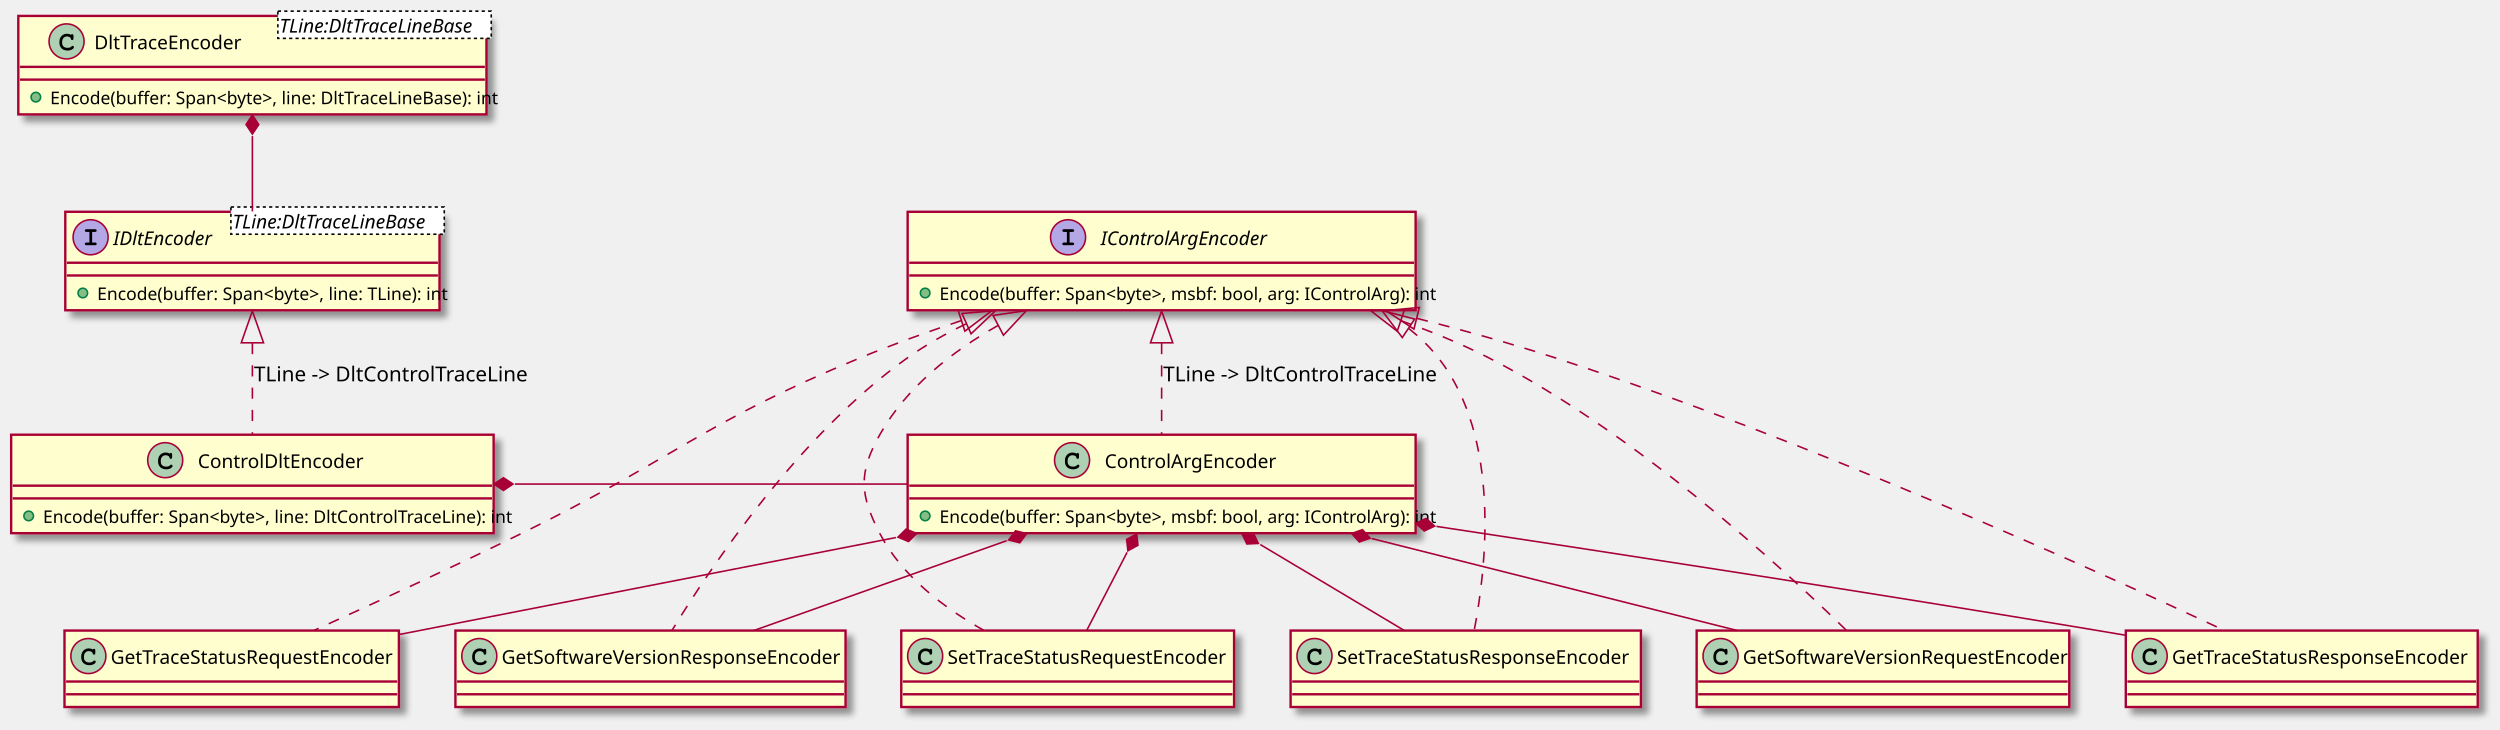
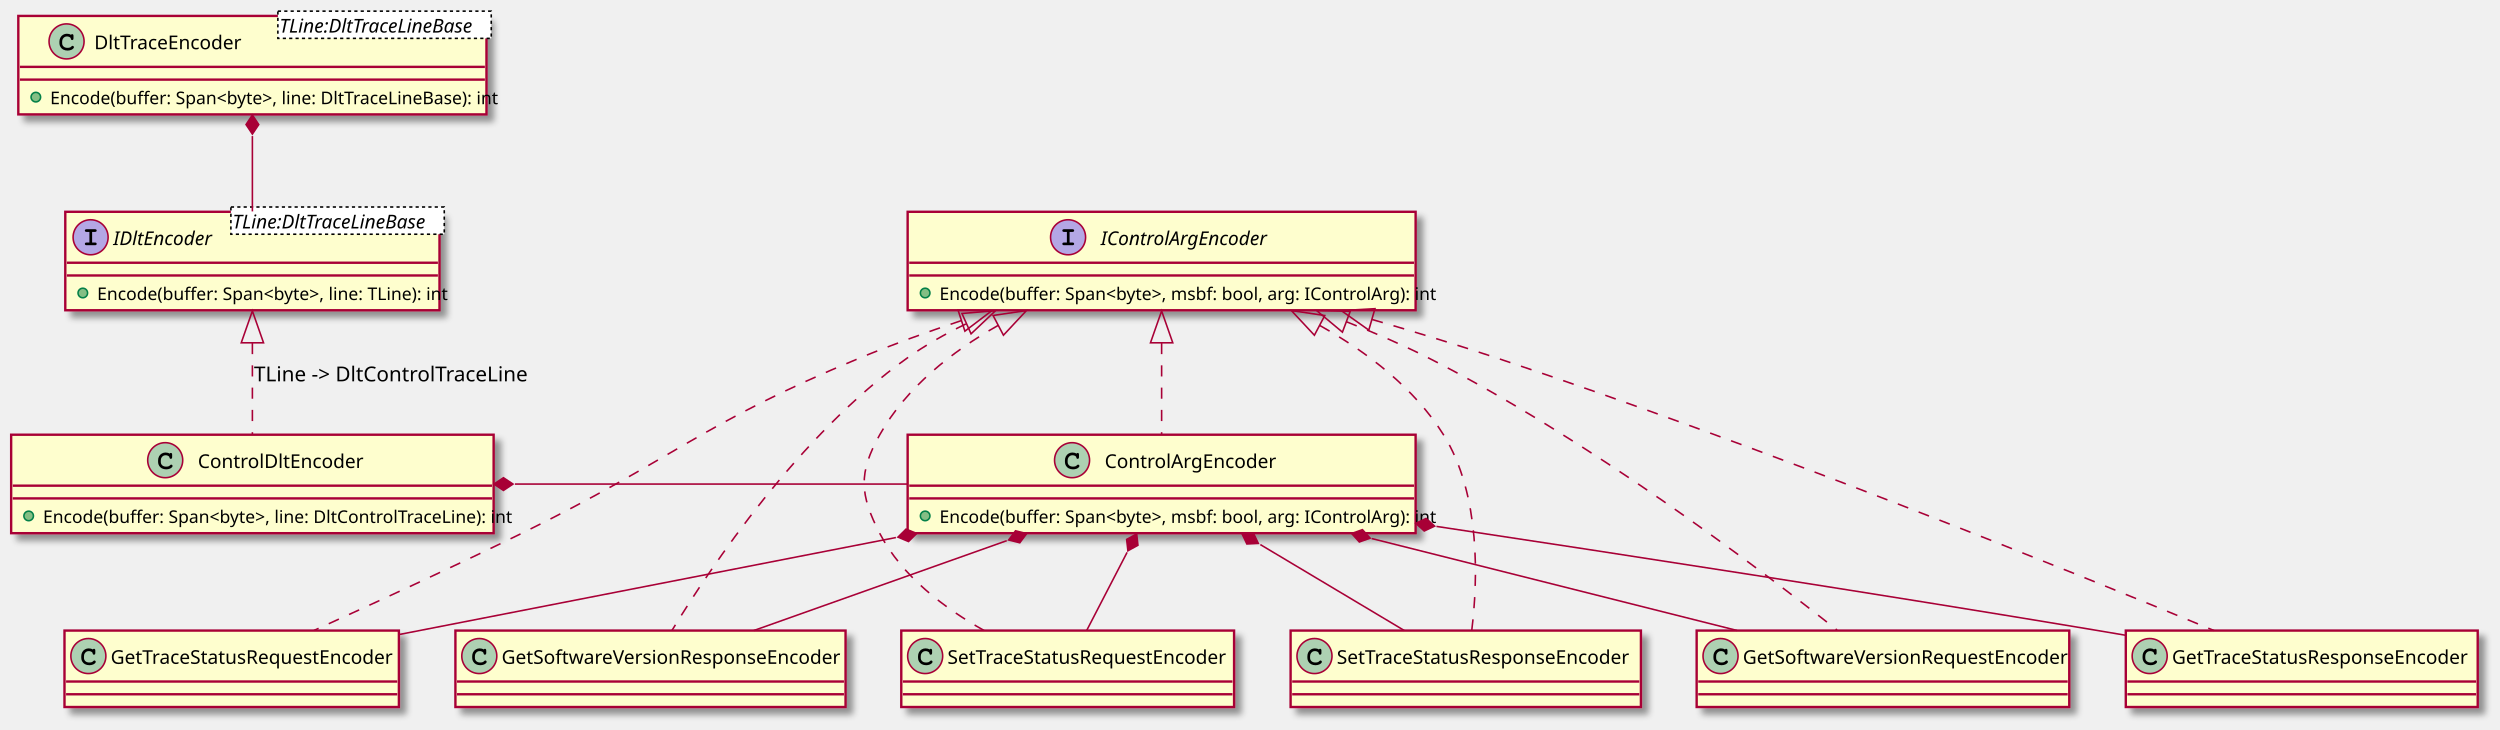
<svg xmlns="http://www.w3.org/2000/svg" contentScriptType="application/ecmascript" contentStyleType="text/css" height="458px" preserveAspectRatio="none" style="width:1570px;height:458px;background:#FFFFFF;" version="1.1" viewBox="0 0 1570 458" width="1570px" zoomAndPan="magnify">
  <defs>
-     <filter height="300%" id="f2riviqe1kg6n" width="300%" x="-1" y="-1">
+     <filter height="300%" id="f19allwo8c4wbu" width="300%" x="-1" y="-1">
      <feGaussianBlur result="blurOut" stdDeviation="2.0" />
      <feColorMatrix in="blurOut" result="blurOut2" type="matrix" values="0 0 0 0 0 0 0 0 0 0 0 0 0 0 0 0 0 0 .4 0" />
      <feOffset dx="4.0" dy="4.0" in="blurOut2" result="blurOut3" />
      <feBlend in="SourceGraphic" in2="blurOut3" mode="normal" />
    </filter>
  </defs>
  <g>
-     <rect codeLine="2" fill="#FEFECE" filter="url(#f2riviqe1kg6n)" height="61.836" id="DltTraceEncoder" style="stroke:#A80036;stroke-width:1.5;" width="294" x="11.5" y="10" />
+     <rect codeLine="2" fill="#FEFECE" filter="url(#f19allwo8c4wbu)" height="61.836" id="DltTraceEncoder" style="stroke:#A80036;stroke-width:1.5;" width="294" x="11.5" y="10" />
    <ellipse cx="41.8" cy="26" fill="#ADD1B2" rx="11" ry="11" style="stroke:#A80036;stroke-width:1.0;" />
    <path d="M44.566,21.875 Q44.722,21.656 44.909,21.547 Q45.097,21.438 45.316,21.438 Q45.691,21.438 45.925,21.695 Q46.159,21.953 46.159,22.562 L46.159,24.016 Q46.159,24.625 45.925,24.891 Q45.691,25.156 45.316,25.156 Q44.972,25.156 44.769,24.953 Q44.566,24.766 44.456,24.25 Q44.409,23.891 44.222,23.703 Q43.894,23.328 43.284,23.109 Q42.675,22.891 42.05,22.891 Q41.284,22.891 40.652,23.219 Q40.019,23.547 39.527,24.297 Q39.034,25.047 39.034,26.078 L39.034,27.172 Q39.034,28.406 39.925,29.227 Q40.816,30.047 42.409,30.047 Q43.347,30.047 44.003,29.797 Q44.394,29.641 44.816,29.203 Q45.081,28.938 45.23,28.859 Q45.378,28.781 45.581,28.781 Q45.909,28.781 46.167,29.039 Q46.425,29.297 46.425,29.641 Q46.425,29.984 46.081,30.391 Q45.581,30.969 44.784,31.297 Q43.706,31.75 42.409,31.75 Q40.894,31.75 39.691,31.125 Q38.706,30.625 38.019,29.555 Q37.331,28.484 37.331,27.203 L37.331,26.047 Q37.331,24.719 37.948,23.57 Q38.566,22.422 39.659,21.805 Q40.753,21.188 41.987,21.188 Q42.722,21.188 43.37,21.352 Q44.019,21.516 44.566,21.875 Z " fill="#000000" />
    <text fill="#000000" font-family="sans-serif" font-size="12" lengthAdjust="spacing" textLength="92" x="59.2" y="30.91">DltTraceEncoder</text>
    <rect fill="#FFFFFF" height="17.094" style="stroke:#000000;stroke-width:1.0;stroke-dasharray:2.0,2.0;" width="134" x="174.5" y="7" />
    <text fill="#000000" font-family="sans-serif" font-size="12" font-style="italic" lengthAdjust="spacing" textLength="132" x="175.5" y="20.457">TLine:DltTraceLineBase</text>
    <line style="stroke:#A80036;stroke-width:1.5;" x1="12.5" x2="304.5" y1="42" y2="42" />
    <line style="stroke:#A80036;stroke-width:1.5;" x1="12.5" x2="304.5" y1="50" y2="50" />
    <ellipse cx="22.5" cy="61" fill="#84BE84" rx="3" ry="3" style="stroke:#038048;stroke-width:1.0;" />
    <text fill="#000000" font-family="sans-serif" font-size="11" lengthAdjust="spacing" textLength="268" x="31.5" y="65.419">Encode(buffer: Span&lt;byte&gt;, line: DltTraceLineBase): int</text>
-     <rect codeLine="6" fill="#FEFECE" filter="url(#f2riviqe1kg6n)" height="61.836" id="IDltEncoder" style="stroke:#A80036;stroke-width:1.5;" width="235" x="41" y="133" />
+     <rect codeLine="6" fill="#FEFECE" filter="url(#f19allwo8c4wbu)" height="61.836" id="IDltEncoder" style="stroke:#A80036;stroke-width:1.5;" width="235" x="41" y="133" />
    <ellipse cx="56.9" cy="149" fill="#B4A7E5" rx="11" ry="11" style="stroke:#A80036;stroke-width:1.0;" />
    <path d="M57.853,145.641 L57.853,152.297 L59.572,152.297 Q60.181,152.297 60.447,152.531 Q60.712,152.766 60.712,153.156 Q60.712,153.531 60.447,153.766 Q60.181,154 59.572,154 L54.431,154 Q53.822,154 53.556,153.766 Q53.291,153.531 53.291,153.141 Q53.291,152.766 53.556,152.531 Q53.822,152.297 54.431,152.297 L56.15,152.297 L56.15,145.641 L54.431,145.641 Q53.822,145.641 53.556,145.406 Q53.291,145.172 53.291,144.781 Q53.291,144.406 53.556,144.172 Q53.822,143.938 54.431,143.938 L59.572,143.938 Q60.181,143.938 60.447,144.172 Q60.712,144.406 60.712,144.781 Q60.712,145.172 60.447,145.406 Q60.181,145.641 59.572,145.641 L57.853,145.641 Z " fill="#000000" />
    <text fill="#000000" font-family="sans-serif" font-size="12" font-style="italic" lengthAdjust="spacing" textLength="65" x="71.1" y="153.91">IDltEncoder</text>
    <rect fill="#FFFFFF" height="17.094" style="stroke:#000000;stroke-width:1.0;stroke-dasharray:2.0,2.0;" width="134" x="145" y="130" />
    <text fill="#000000" font-family="sans-serif" font-size="12" font-style="italic" lengthAdjust="spacing" textLength="132" x="146" y="143.457">TLine:DltTraceLineBase</text>
    <line style="stroke:#A80036;stroke-width:1.5;" x1="42" x2="275" y1="165" y2="165" />
    <line style="stroke:#A80036;stroke-width:1.5;" x1="42" x2="275" y1="173" y2="173" />
    <ellipse cx="52" cy="184" fill="#84BE84" rx="3" ry="3" style="stroke:#038048;stroke-width:1.0;" />
    <text fill="#000000" font-family="sans-serif" font-size="11" lengthAdjust="spacing" textLength="209" x="61" y="188.419">Encode(buffer: Span&lt;byte&gt;, line: TLine): int</text>
-     <rect codeLine="11" fill="#FEFECE" filter="url(#f2riviqe1kg6n)" height="61.836" id="ControlDltEncoder" style="stroke:#A80036;stroke-width:1.5;" width="303" x="7" y="273" />
+     <rect codeLine="11" fill="#FEFECE" filter="url(#f19allwo8c4wbu)" height="61.836" id="ControlDltEncoder" style="stroke:#A80036;stroke-width:1.5;" width="303" x="7" y="273" />
    <ellipse cx="103.75" cy="289" fill="#ADD1B2" rx="11" ry="11" style="stroke:#A80036;stroke-width:1.0;" />
    <path d="M106.516,284.875 Q106.672,284.656 106.859,284.547 Q107.047,284.438 107.266,284.438 Q107.641,284.438 107.875,284.695 Q108.109,284.953 108.109,285.562 L108.109,287.016 Q108.109,287.625 107.875,287.891 Q107.641,288.156 107.266,288.156 Q106.922,288.156 106.719,287.953 Q106.516,287.766 106.406,287.25 Q106.359,286.891 106.172,286.703 Q105.844,286.328 105.234,286.109 Q104.625,285.891 104,285.891 Q103.234,285.891 102.602,286.219 Q101.969,286.547 101.477,287.297 Q100.984,288.047 100.984,289.078 L100.984,290.172 Q100.984,291.406 101.875,292.227 Q102.766,293.047 104.359,293.047 Q105.297,293.047 105.953,292.797 Q106.344,292.641 106.766,292.203 Q107.031,291.938 107.18,291.859 Q107.328,291.781 107.531,291.781 Q107.859,291.781 108.117,292.039 Q108.375,292.297 108.375,292.641 Q108.375,292.984 108.031,293.391 Q107.531,293.969 106.734,294.297 Q105.656,294.75 104.359,294.75 Q102.844,294.75 101.641,294.125 Q100.656,293.625 99.969,292.555 Q99.281,291.484 99.281,290.203 L99.281,289.047 Q99.281,287.719 99.898,286.57 Q100.516,285.422 101.609,284.805 Q102.703,284.188 103.938,284.188 Q104.672,284.188 105.32,284.352 Q105.969,284.516 106.516,284.875 Z " fill="#000000" />
    <text fill="#000000" font-family="sans-serif" font-size="12" lengthAdjust="spacing" textLength="101" x="124.25" y="293.91">ControlDltEncoder</text>
    <line style="stroke:#A80036;stroke-width:1.5;" x1="8" x2="309" y1="305" y2="305" />
    <line style="stroke:#A80036;stroke-width:1.5;" x1="8" x2="309" y1="313" y2="313" />
    <ellipse cx="18" cy="324" fill="#84BE84" rx="3" ry="3" style="stroke:#038048;stroke-width:1.0;" />
    <text fill="#000000" font-family="sans-serif" font-size="11" lengthAdjust="spacing" textLength="277" x="27" y="328.419">Encode(buffer: Span&lt;byte&gt;, line: DltControlTraceLine): int</text>
-     <rect codeLine="16" fill="#FEFECE" filter="url(#f2riviqe1kg6n)" height="61.836" id="IControlArgEncoder" style="stroke:#A80036;stroke-width:1.5;" width="319" x="570" y="133" />
+     <rect codeLine="16" fill="#FEFECE" filter="url(#f19allwo8c4wbu)" height="61.836" id="IControlArgEncoder" style="stroke:#A80036;stroke-width:1.5;" width="319" x="570" y="133" />
    <ellipse cx="670.75" cy="149" fill="#B4A7E5" rx="11" ry="11" style="stroke:#A80036;stroke-width:1.0;" />
    <path d="M671.703,145.641 L671.703,152.297 L673.422,152.297 Q674.031,152.297 674.297,152.531 Q674.562,152.766 674.562,153.156 Q674.562,153.531 674.297,153.766 Q674.031,154 673.422,154 L668.281,154 Q667.672,154 667.406,153.766 Q667.141,153.531 667.141,153.141 Q667.141,152.766 667.406,152.531 Q667.672,152.297 668.281,152.297 L670,152.297 L670,145.641 L668.281,145.641 Q667.672,145.641 667.406,145.406 Q667.141,145.172 667.141,144.781 Q667.141,144.406 667.406,144.172 Q667.672,143.938 668.281,143.938 L673.422,143.938 Q674.031,143.938 674.297,144.172 Q674.562,144.406 674.562,144.781 Q674.562,145.172 674.297,145.406 Q674.031,145.641 673.422,145.641 L671.703,145.641 Z " fill="#000000" />
    <text fill="#000000" font-family="sans-serif" font-size="12" font-style="italic" lengthAdjust="spacing" textLength="109" x="691.25" y="153.91">IControlArgEncoder</text>
    <line style="stroke:#A80036;stroke-width:1.5;" x1="571" x2="888" y1="165" y2="165" />
    <line style="stroke:#A80036;stroke-width:1.5;" x1="571" x2="888" y1="173" y2="173" />
    <ellipse cx="581" cy="184" fill="#84BE84" rx="3" ry="3" style="stroke:#038048;stroke-width:1.0;" />
    <text fill="#000000" font-family="sans-serif" font-size="11" lengthAdjust="spacing" textLength="293" x="590" y="188.419">Encode(buffer: Span&lt;byte&gt;, msbf: bool, arg: IControlArg): int</text>
-     <rect codeLine="20" fill="#FEFECE" filter="url(#f2riviqe1kg6n)" height="61.836" id="ControlArgEncoder" style="stroke:#A80036;stroke-width:1.5;" width="319" x="570" y="273" />
+     <rect codeLine="20" fill="#FEFECE" filter="url(#f19allwo8c4wbu)" height="61.836" id="ControlArgEncoder" style="stroke:#A80036;stroke-width:1.5;" width="319" x="570" y="273" />
    <ellipse cx="673.25" cy="289" fill="#ADD1B2" rx="11" ry="11" style="stroke:#A80036;stroke-width:1.0;" />
    <path d="M676.016,284.875 Q676.172,284.656 676.359,284.547 Q676.547,284.438 676.766,284.438 Q677.141,284.438 677.375,284.695 Q677.609,284.953 677.609,285.562 L677.609,287.016 Q677.609,287.625 677.375,287.891 Q677.141,288.156 676.766,288.156 Q676.422,288.156 676.219,287.953 Q676.016,287.766 675.906,287.25 Q675.859,286.891 675.672,286.703 Q675.344,286.328 674.734,286.109 Q674.125,285.891 673.5,285.891 Q672.734,285.891 672.102,286.219 Q671.469,286.547 670.977,287.297 Q670.484,288.047 670.484,289.078 L670.484,290.172 Q670.484,291.406 671.375,292.227 Q672.266,293.047 673.859,293.047 Q674.797,293.047 675.453,292.797 Q675.844,292.641 676.266,292.203 Q676.531,291.938 676.68,291.859 Q676.828,291.781 677.031,291.781 Q677.359,291.781 677.617,292.039 Q677.875,292.297 677.875,292.641 Q677.875,292.984 677.531,293.391 Q677.031,293.969 676.234,294.297 Q675.156,294.75 673.859,294.75 Q672.344,294.75 671.141,294.125 Q670.156,293.625 669.469,292.555 Q668.781,291.484 668.781,290.203 L668.781,289.047 Q668.781,287.719 669.398,286.57 Q670.016,285.422 671.109,284.805 Q672.203,284.188 673.438,284.188 Q674.172,284.188 674.82,284.352 Q675.469,284.516 676.016,284.875 Z " fill="#000000" />
    <text fill="#000000" font-family="sans-serif" font-size="12" lengthAdjust="spacing" textLength="104" x="693.75" y="293.91">ControlArgEncoder</text>
    <line style="stroke:#A80036;stroke-width:1.5;" x1="571" x2="888" y1="305" y2="305" />
    <line style="stroke:#A80036;stroke-width:1.5;" x1="571" x2="888" y1="313" y2="313" />
    <ellipse cx="581" cy="324" fill="#84BE84" rx="3" ry="3" style="stroke:#038048;stroke-width:1.0;" />
    <text fill="#000000" font-family="sans-serif" font-size="11" lengthAdjust="spacing" textLength="293" x="590" y="328.419">Encode(buffer: Span&lt;byte&gt;, msbf: bool, arg: IControlArg): int</text>
-     <rect codeLine="26" fill="#FEFECE" filter="url(#f2riviqe1kg6n)" height="48" id="GetSoftwareVersionRequestEncoder" style="stroke:#A80036;stroke-width:1.5;" width="234" x="1065.5" y="396" />
+     <rect codeLine="26" fill="#FEFECE" filter="url(#f19allwo8c4wbu)" height="48" id="GetSoftwareVersionRequestEncoder" style="stroke:#A80036;stroke-width:1.5;" width="234" x="1065.5" y="396" />
    <ellipse cx="1080.5" cy="412" fill="#ADD1B2" rx="11" ry="11" style="stroke:#A80036;stroke-width:1.0;" />
    <path d="M1083.266,407.875 Q1083.422,407.656 1083.609,407.547 Q1083.797,407.438 1084.016,407.438 Q1084.391,407.438 1084.625,407.695 Q1084.859,407.953 1084.859,408.562 L1084.859,410.016 Q1084.859,410.625 1084.625,410.891 Q1084.391,411.156 1084.016,411.156 Q1083.672,411.156 1083.469,410.953 Q1083.266,410.766 1083.156,410.25 Q1083.109,409.891 1082.922,409.703 Q1082.594,409.328 1081.984,409.109 Q1081.375,408.891 1080.75,408.891 Q1079.984,408.891 1079.352,409.219 Q1078.719,409.547 1078.227,410.297 Q1077.734,411.047 1077.734,412.078 L1077.734,413.172 Q1077.734,414.406 1078.625,415.227 Q1079.516,416.047 1081.109,416.047 Q1082.047,416.047 1082.703,415.797 Q1083.094,415.641 1083.516,415.203 Q1083.781,414.938 1083.93,414.859 Q1084.078,414.781 1084.281,414.781 Q1084.609,414.781 1084.867,415.039 Q1085.125,415.297 1085.125,415.641 Q1085.125,415.984 1084.781,416.391 Q1084.281,416.969 1083.484,417.297 Q1082.406,417.75 1081.109,417.75 Q1079.594,417.75 1078.391,417.125 Q1077.406,416.625 1076.719,415.555 Q1076.031,414.484 1076.031,413.203 L1076.031,412.047 Q1076.031,410.719 1076.648,409.57 Q1077.266,408.422 1078.359,407.805 Q1079.453,407.188 1080.688,407.188 Q1081.422,407.188 1082.07,407.352 Q1082.719,407.516 1083.266,407.875 Z " fill="#000000" />
    <text fill="#000000" font-family="sans-serif" font-size="12" lengthAdjust="spacing" textLength="202" x="1094.5" y="416.91">GetSoftwareVersionRequestEncoder</text>
    <line style="stroke:#A80036;stroke-width:1.5;" x1="1066.5" x2="1298.5" y1="428" y2="428" />
    <line style="stroke:#A80036;stroke-width:1.5;" x1="1066.5" x2="1298.5" y1="436" y2="436" />
-     <rect codeLine="27" fill="#FEFECE" filter="url(#f2riviqe1kg6n)" height="48" id="GetSoftwareVersionResponseEncoder" style="stroke:#A80036;stroke-width:1.5;" width="245" x="286" y="396" />
+     <rect codeLine="27" fill="#FEFECE" filter="url(#f19allwo8c4wbu)" height="48" id="GetSoftwareVersionResponseEncoder" style="stroke:#A80036;stroke-width:1.5;" width="245" x="286" y="396" />
    <ellipse cx="301" cy="412" fill="#ADD1B2" rx="11" ry="11" style="stroke:#A80036;stroke-width:1.0;" />
    <path d="M303.766,407.875 Q303.922,407.656 304.109,407.547 Q304.297,407.438 304.516,407.438 Q304.891,407.438 305.125,407.695 Q305.359,407.953 305.359,408.562 L305.359,410.016 Q305.359,410.625 305.125,410.891 Q304.891,411.156 304.516,411.156 Q304.172,411.156 303.969,410.953 Q303.766,410.766 303.656,410.25 Q303.609,409.891 303.422,409.703 Q303.094,409.328 302.484,409.109 Q301.875,408.891 301.25,408.891 Q300.484,408.891 299.852,409.219 Q299.219,409.547 298.727,410.297 Q298.234,411.047 298.234,412.078 L298.234,413.172 Q298.234,414.406 299.125,415.227 Q300.016,416.047 301.609,416.047 Q302.547,416.047 303.203,415.797 Q303.594,415.641 304.016,415.203 Q304.281,414.938 304.43,414.859 Q304.578,414.781 304.781,414.781 Q305.109,414.781 305.367,415.039 Q305.625,415.297 305.625,415.641 Q305.625,415.984 305.281,416.391 Q304.781,416.969 303.984,417.297 Q302.906,417.75 301.609,417.75 Q300.094,417.75 298.891,417.125 Q297.906,416.625 297.219,415.555 Q296.531,414.484 296.531,413.203 L296.531,412.047 Q296.531,410.719 297.148,409.57 Q297.766,408.422 298.859,407.805 Q299.953,407.188 301.188,407.188 Q301.922,407.188 302.57,407.352 Q303.219,407.516 303.766,407.875 Z " fill="#000000" />
    <text fill="#000000" font-family="sans-serif" font-size="12" lengthAdjust="spacing" textLength="213" x="315" y="416.91">GetSoftwareVersionResponseEncoder</text>
    <line style="stroke:#A80036;stroke-width:1.5;" x1="287" x2="530" y1="428" y2="428" />
    <line style="stroke:#A80036;stroke-width:1.5;" x1="287" x2="530" y1="436" y2="436" />
-     <rect codeLine="28" fill="#FEFECE" filter="url(#f2riviqe1kg6n)" height="48" id="SetTraceStatusRequestEncoder" style="stroke:#A80036;stroke-width:1.5;" width="209" x="566" y="396" />
+     <rect codeLine="28" fill="#FEFECE" filter="url(#f19allwo8c4wbu)" height="48" id="SetTraceStatusRequestEncoder" style="stroke:#A80036;stroke-width:1.5;" width="209" x="566" y="396" />
    <ellipse cx="581" cy="412" fill="#ADD1B2" rx="11" ry="11" style="stroke:#A80036;stroke-width:1.0;" />
    <path d="M583.766,407.875 Q583.922,407.656 584.109,407.547 Q584.297,407.438 584.516,407.438 Q584.891,407.438 585.125,407.695 Q585.359,407.953 585.359,408.562 L585.359,410.016 Q585.359,410.625 585.125,410.891 Q584.891,411.156 584.516,411.156 Q584.172,411.156 583.969,410.953 Q583.766,410.766 583.656,410.25 Q583.609,409.891 583.422,409.703 Q583.094,409.328 582.484,409.109 Q581.875,408.891 581.25,408.891 Q580.484,408.891 579.852,409.219 Q579.219,409.547 578.727,410.297 Q578.234,411.047 578.234,412.078 L578.234,413.172 Q578.234,414.406 579.125,415.227 Q580.016,416.047 581.609,416.047 Q582.547,416.047 583.203,415.797 Q583.594,415.641 584.016,415.203 Q584.281,414.938 584.43,414.859 Q584.578,414.781 584.781,414.781 Q585.109,414.781 585.367,415.039 Q585.625,415.297 585.625,415.641 Q585.625,415.984 585.281,416.391 Q584.781,416.969 583.984,417.297 Q582.906,417.75 581.609,417.75 Q580.094,417.75 578.891,417.125 Q577.906,416.625 577.219,415.555 Q576.531,414.484 576.531,413.203 L576.531,412.047 Q576.531,410.719 577.148,409.57 Q577.766,408.422 578.859,407.805 Q579.953,407.188 581.188,407.188 Q581.922,407.188 582.57,407.352 Q583.219,407.516 583.766,407.875 Z " fill="#000000" />
    <text fill="#000000" font-family="sans-serif" font-size="12" lengthAdjust="spacing" textLength="177" x="595" y="416.91">SetTraceStatusRequestEncoder</text>
    <line style="stroke:#A80036;stroke-width:1.5;" x1="567" x2="774" y1="428" y2="428" />
    <line style="stroke:#A80036;stroke-width:1.5;" x1="567" x2="774" y1="436" y2="436" />
-     <rect codeLine="29" fill="#FEFECE" filter="url(#f2riviqe1kg6n)" height="48" id="SetTraceStatusResponseEncoder" style="stroke:#A80036;stroke-width:1.5;" width="220" x="810.5" y="396" />
+     <rect codeLine="29" fill="#FEFECE" filter="url(#f19allwo8c4wbu)" height="48" id="SetTraceStatusResponseEncoder" style="stroke:#A80036;stroke-width:1.5;" width="220" x="810.5" y="396" />
    <ellipse cx="825.5" cy="412" fill="#ADD1B2" rx="11" ry="11" style="stroke:#A80036;stroke-width:1.0;" />
    <path d="M828.266,407.875 Q828.422,407.656 828.609,407.547 Q828.797,407.438 829.016,407.438 Q829.391,407.438 829.625,407.695 Q829.859,407.953 829.859,408.562 L829.859,410.016 Q829.859,410.625 829.625,410.891 Q829.391,411.156 829.016,411.156 Q828.672,411.156 828.469,410.953 Q828.266,410.766 828.156,410.25 Q828.109,409.891 827.922,409.703 Q827.594,409.328 826.984,409.109 Q826.375,408.891 825.75,408.891 Q824.984,408.891 824.352,409.219 Q823.719,409.547 823.227,410.297 Q822.734,411.047 822.734,412.078 L822.734,413.172 Q822.734,414.406 823.625,415.227 Q824.516,416.047 826.109,416.047 Q827.047,416.047 827.703,415.797 Q828.094,415.641 828.516,415.203 Q828.781,414.938 828.93,414.859 Q829.078,414.781 829.281,414.781 Q829.609,414.781 829.867,415.039 Q830.125,415.297 830.125,415.641 Q830.125,415.984 829.781,416.391 Q829.281,416.969 828.484,417.297 Q827.406,417.75 826.109,417.75 Q824.594,417.75 823.391,417.125 Q822.406,416.625 821.719,415.555 Q821.031,414.484 821.031,413.203 L821.031,412.047 Q821.031,410.719 821.648,409.57 Q822.266,408.422 823.359,407.805 Q824.453,407.188 825.688,407.188 Q826.422,407.188 827.07,407.352 Q827.719,407.516 828.266,407.875 Z " fill="#000000" />
    <text fill="#000000" font-family="sans-serif" font-size="12" lengthAdjust="spacing" textLength="188" x="839.5" y="416.91">SetTraceStatusResponseEncoder</text>
    <line style="stroke:#A80036;stroke-width:1.5;" x1="811.5" x2="1029.5" y1="428" y2="428" />
    <line style="stroke:#A80036;stroke-width:1.5;" x1="811.5" x2="1029.5" y1="436" y2="436" />
-     <rect codeLine="30" fill="#FEFECE" filter="url(#f2riviqe1kg6n)" height="48" id="GetTraceStatusRequestEncoder" style="stroke:#A80036;stroke-width:1.5;" width="210" x="40.5" y="396" />
+     <rect codeLine="30" fill="#FEFECE" filter="url(#f19allwo8c4wbu)" height="48" id="GetTraceStatusRequestEncoder" style="stroke:#A80036;stroke-width:1.5;" width="210" x="40.5" y="396" />
    <ellipse cx="55.5" cy="412" fill="#ADD1B2" rx="11" ry="11" style="stroke:#A80036;stroke-width:1.0;" />
    <path d="M58.266,407.875 Q58.422,407.656 58.609,407.547 Q58.797,407.438 59.016,407.438 Q59.391,407.438 59.625,407.695 Q59.859,407.953 59.859,408.562 L59.859,410.016 Q59.859,410.625 59.625,410.891 Q59.391,411.156 59.016,411.156 Q58.672,411.156 58.469,410.953 Q58.266,410.766 58.156,410.25 Q58.109,409.891 57.922,409.703 Q57.594,409.328 56.984,409.109 Q56.375,408.891 55.75,408.891 Q54.984,408.891 54.352,409.219 Q53.719,409.547 53.227,410.297 Q52.734,411.047 52.734,412.078 L52.734,413.172 Q52.734,414.406 53.625,415.227 Q54.516,416.047 56.109,416.047 Q57.047,416.047 57.703,415.797 Q58.094,415.641 58.516,415.203 Q58.781,414.938 58.93,414.859 Q59.078,414.781 59.281,414.781 Q59.609,414.781 59.867,415.039 Q60.125,415.297 60.125,415.641 Q60.125,415.984 59.781,416.391 Q59.281,416.969 58.484,417.297 Q57.406,417.75 56.109,417.75 Q54.594,417.75 53.391,417.125 Q52.406,416.625 51.719,415.555 Q51.031,414.484 51.031,413.203 L51.031,412.047 Q51.031,410.719 51.648,409.57 Q52.266,408.422 53.359,407.805 Q54.453,407.188 55.688,407.188 Q56.422,407.188 57.07,407.352 Q57.719,407.516 58.266,407.875 Z " fill="#000000" />
    <text fill="#000000" font-family="sans-serif" font-size="12" lengthAdjust="spacing" textLength="178" x="69.5" y="416.91">GetTraceStatusRequestEncoder</text>
    <line style="stroke:#A80036;stroke-width:1.5;" x1="41.5" x2="249.5" y1="428" y2="428" />
    <line style="stroke:#A80036;stroke-width:1.5;" x1="41.5" x2="249.5" y1="436" y2="436" />
-     <rect codeLine="31" fill="#FEFECE" filter="url(#f2riviqe1kg6n)" height="48" id="GetTraceStatusResponseEncoder" style="stroke:#A80036;stroke-width:1.5;" width="221" x="1335" y="396" />
+     <rect codeLine="31" fill="#FEFECE" filter="url(#f19allwo8c4wbu)" height="48" id="GetTraceStatusResponseEncoder" style="stroke:#A80036;stroke-width:1.5;" width="221" x="1335" y="396" />
    <ellipse cx="1350" cy="412" fill="#ADD1B2" rx="11" ry="11" style="stroke:#A80036;stroke-width:1.0;" />
    <path d="M1352.766,407.875 Q1352.922,407.656 1353.109,407.547 Q1353.297,407.438 1353.516,407.438 Q1353.891,407.438 1354.125,407.695 Q1354.359,407.953 1354.359,408.562 L1354.359,410.016 Q1354.359,410.625 1354.125,410.891 Q1353.891,411.156 1353.516,411.156 Q1353.172,411.156 1352.969,410.953 Q1352.766,410.766 1352.656,410.25 Q1352.609,409.891 1352.422,409.703 Q1352.094,409.328 1351.484,409.109 Q1350.875,408.891 1350.25,408.891 Q1349.484,408.891 1348.852,409.219 Q1348.219,409.547 1347.727,410.297 Q1347.234,411.047 1347.234,412.078 L1347.234,413.172 Q1347.234,414.406 1348.125,415.227 Q1349.016,416.047 1350.609,416.047 Q1351.547,416.047 1352.203,415.797 Q1352.594,415.641 1353.016,415.203 Q1353.281,414.938 1353.43,414.859 Q1353.578,414.781 1353.781,414.781 Q1354.109,414.781 1354.367,415.039 Q1354.625,415.297 1354.625,415.641 Q1354.625,415.984 1354.281,416.391 Q1353.781,416.969 1352.984,417.297 Q1351.906,417.75 1350.609,417.75 Q1349.094,417.75 1347.891,417.125 Q1346.906,416.625 1346.219,415.555 Q1345.531,414.484 1345.531,413.203 L1345.531,412.047 Q1345.531,410.719 1346.148,409.57 Q1346.766,408.422 1347.859,407.805 Q1348.953,407.188 1350.188,407.188 Q1350.922,407.188 1351.57,407.352 Q1352.219,407.516 1352.766,407.875 Z " fill="#000000" />
    <text fill="#000000" font-family="sans-serif" font-size="12" lengthAdjust="spacing" textLength="189" x="1364" y="416.91">GetTraceStatusResponseEncoder</text>
    <line style="stroke:#A80036;stroke-width:1.5;" x1="1336" x2="1555" y1="428" y2="428" />
    <line style="stroke:#A80036;stroke-width:1.5;" x1="1336" x2="1555" y1="436" y2="436" />
    <path codeLine="9" d="M158.5,85.45 C158.5,101.12 158.5,118.45 158.5,132.74 " fill="none" id="DltTraceEncoder-backto-IDltEncoder" style="stroke:#A80036;stroke-width:1.0;" />
    <polygon fill="#A80036" points="158.5,72.22,154.5,78.22,158.5,84.22,162.5,78.22,158.5,72.22" style="stroke:#A80036;stroke-width:1.0;" />
    <path codeLine="14" d="M158.5,215.41 C158.5,234.66 158.5,255.99 158.5,272.79 " fill="none" id="IDltEncoder-backto-ControlDltEncoder" style="stroke:#A80036;stroke-width:1.0;stroke-dasharray:7.0,7.0;" />
    <polygon fill="none" points="151.5,215.28,158.5,195.28,165.5,215.28,151.5,215.28" style="stroke:#A80036;stroke-width:1.0;" />
    <text fill="#000000" font-family="sans-serif" font-size="13" lengthAdjust="spacing" textLength="164" x="159.5" y="239.495">TLine -&gt; DltControlTraceLine</text>
    <path codeLine="23" d="M729.5,215.41 C729.5,234.66 729.5,255.99 729.5,272.79 " fill="none" id="IControlArgEncoder-backto-ControlArgEncoder" style="stroke:#A80036;stroke-width:1.0;stroke-dasharray:7.0,7.0;" />
    <polygon fill="none" points="722.5,215.28,729.5,195.28,736.5,215.28,722.5,215.28" style="stroke:#A80036;stroke-width:1.0;" />
-     <text fill="#000000" font-family="sans-serif" font-size="13" lengthAdjust="spacing" textLength="164" x="730.5" y="239.495">TLine -&gt; DltControlTraceLine</text>
    <path codeLine="24" d="M323.36,304 C405.5,304 487.65,304 569.79,304 " fill="none" id="ControlDltEncoder-backto-ControlArgEncoder" style="stroke:#A80036;stroke-width:1.0;" />
    <polygon fill="#A80036" points="310.17,304,316.17,308,322.17,304,316.17,300,310.17,304" style="stroke:#A80036;stroke-width:1.0;" />
-     <path codeLine="33" d="M879.88,201.45 C899.05,208.21 918.04,216.03 935.5,225 C1027.17,272.1 1118.11,355.39 1159.44,395.77 " fill="none" id="IControlArgEncoder-backto-GetSoftwareVersionRequestEncoder" style="stroke:#A80036;stroke-width:1.0;stroke-dasharray:7.0,7.0;" />
-     <polygon fill="none" points="877.46,208.02,860.71,195.04,881.9,194.74,877.46,208.02" style="stroke:#A80036;stroke-width:1.0;" />
+     <path codeLine="33" d="M845.52,202.05 C863.25,208.96 881.09,216.66 897.5,225 C997.54,275.86 1103.92,356.29 1153.69,395.69 " fill="none" id="IControlArgEncoder-backto-GetSoftwareVersionRequestEncoder" style="stroke:#A80036;stroke-width:1.0;stroke-dasharray:7.0,7.0;" />
+     <polygon fill="none" points="843.04,208.59,826.78,195,847.96,195.49,843.04,208.59" style="stroke:#A80036;stroke-width:1.0;" />
    <path codeLine="34" d="M606.61,203.42 C593.57,209.71 580.92,216.88 569.5,225 C502.1,272.96 446.47,355.84 421.96,395.95 " fill="none" id="IControlArgEncoder-backto-GetSoftwareVersionResponseEncoder" style="stroke:#A80036;stroke-width:1.0;stroke-dasharray:7.0,7.0;" />
    <polygon fill="none" points="604.11,196.87,625.22,195.1,609.82,209.65,604.11,196.87" style="stroke:#A80036;stroke-width:1.0;" />
    <path codeLine="35" d="M626.87,204.33 C597.59,220.89 569.14,243.36 552.5,273 C539.01,297.03 539.87,310.51 552.5,335 C566.39,361.93 593.35,382.12 617.99,395.95 " fill="none" id="IControlArgEncoder-backto-SetTraceStatusRequestEncoder" style="stroke:#A80036;stroke-width:1.0;stroke-dasharray:7.0,7.0;" />
    <polygon fill="none" points="623.65,198.11,644.62,195.02,630.16,210.51,623.65,198.11" style="stroke:#A80036;stroke-width:1.0;" />
-     <path codeLine="36" d="M884.65,206.26 C891.63,211.75 898,217.96 903.5,225 C942.63,275.09 933.45,356.24 925.82,395.81 " fill="none" id="IControlArgEncoder-backto-SetTraceStatusResponseEncoder" style="stroke:#A80036;stroke-width:1.0;stroke-dasharray:7.0,7.0;" />
-     <polygon fill="none" points="880.63,211.99,867.91,195.04,888.42,200.36,880.63,211.99" style="stroke:#A80036;stroke-width:1.0;" />
+     <path codeLine="36" d="M828.92,204.45 C858.63,221.15 888.15,243.68 906.5,273 C930.14,310.77 928,365.13 924.28,395.74 " fill="none" id="IControlArgEncoder-backto-SetTraceStatusResponseEncoder" style="stroke:#A80036;stroke-width:1.0;stroke-dasharray:7.0,7.0;" />
+     <polygon fill="none" points="825.44,210.53,810.99,195.04,831.95,198.14,825.44,210.53" style="stroke:#A80036;stroke-width:1.0;" />
    <path codeLine="37" d="M603.58,201.39 C581.97,208.59 559.92,216.55 539.5,225 C441.41,265.58 422.83,288.3 327.5,335 C283.9,356.36 233.78,379.38 197.18,395.91 " fill="none" id="IControlArgEncoder-backto-GetTraceStatusRequestEncoder" style="stroke:#A80036;stroke-width:1.0;stroke-dasharray:7.0,7.0;" />
    <polygon fill="none" points="601.63,194.66,622.81,195.13,605.96,207.97,601.63,194.66" style="stroke:#A80036;stroke-width:1.0;" />
-     <path codeLine="38" d="M889.9,199.93 C919.27,207.42 949.48,215.86 977.5,225 C1134.5,276.19 1312.94,356.64 1396.92,395.9 " fill="none" id="IControlArgEncoder-backto-GetTraceStatusResponseEncoder" style="stroke:#A80036;stroke-width:1.0;stroke-dasharray:7.0,7.0;" />
-     <polygon fill="none" points="887.96,206.66,870.25,195.03,891.35,193.08,887.96,206.66" style="stroke:#A80036;stroke-width:1.0;" />
+     <path codeLine="38" d="M861.67,200.62 C887.92,208.24 915.19,216.56 940.5,225 C1106.44,280.34 1298.23,357.84 1390.42,395.97 " fill="none" id="IControlArgEncoder-backto-GetTraceStatusResponseEncoder" style="stroke:#A80036;stroke-width:1.0;stroke-dasharray:7.0,7.0;" />
+     <polygon fill="none" points="859.61,207.31,842.31,195.06,863.47,193.85,859.61,207.31" style="stroke:#A80036;stroke-width:1.0;" />
    <path codeLine="40" d="M861.42,338.2 C935.05,356.73 1024.94,379.35 1090.85,395.94 " fill="none" id="ControlArgEncoder-backto-GetSoftwareVersionRequestEncoder" style="stroke:#A80036;stroke-width:1.0;" />
    <polygon fill="#A80036" points="848.82,335.03,853.662,340.373,860.457,337.959,855.615,332.615,848.82,335.03" style="stroke:#A80036;stroke-width:1.0;" />
    <path codeLine="41" d="M632.23,339.54 C580.76,357.82 518.95,379.77 473.36,395.97 " fill="none" id="ControlArgEncoder-backto-GetSoftwareVersionResponseEncoder" style="stroke:#A80036;stroke-width:1.0;" />
    <polygon fill="#A80036" points="644.74,335.1,637.749,333.334,633.429,339.108,640.42,340.874,644.74,335.1" style="stroke:#A80036;stroke-width:1.0;" />
    <path codeLine="42" d="M707.82,346.88 C699.27,363.42 689.76,381.78 682.48,395.84 " fill="none" id="ControlArgEncoder-backto-SetTraceStatusRequestEncoder" style="stroke:#A80036;stroke-width:1.0;" />
    <polygon fill="#A80036" points="713.84,335.25,707.527,338.735,708.316,345.903,714.629,342.418,713.84,335.25" style="stroke:#A80036;stroke-width:1.0;" />
    <path codeLine="43" d="M791.49,342 C821.25,359.76 855.98,380.49 881.91,395.97 " fill="none" id="ControlArgEncoder-backto-SetTraceStatusResponseEncoder" style="stroke:#A80036;stroke-width:1.0;" />
    <polygon fill="#A80036" points="779.93,335.1,783.027,341.612,790.229,341.258,787.132,334.746,779.93,335.1" style="stroke:#A80036;stroke-width:1.0;" />
    <path codeLine="44" d="M562.63,337.57 C462.28,357.16 337.62,381.5 250.83,398.44 " fill="none" id="ControlArgEncoder-backto-GetTraceStatusRequestEncoder" style="stroke:#A80036;stroke-width:1.0;" />
    <polygon fill="#A80036" points="575.68,335.03,569.026,332.251,563.902,337.325,570.556,340.104,575.68,335.03" style="stroke:#A80036;stroke-width:1.0;" />
    <path codeLine="45" d="M902.09,330.58 C1019.36,348.25 1177.93,372.66 1317.5,396 C1323.18,396.95 1329,397.94 1334.87,398.95 " fill="none" id="ControlArgEncoder-backto-GetTraceStatusResponseEncoder" style="stroke:#A80036;stroke-width:1.0;" />
    <polygon fill="#A80036" points="889.08,328.63,894.42,333.476,900.947,330.41,895.607,325.564,889.08,328.63" style="stroke:#A80036;stroke-width:1.0;" />
  </g>
</svg>
